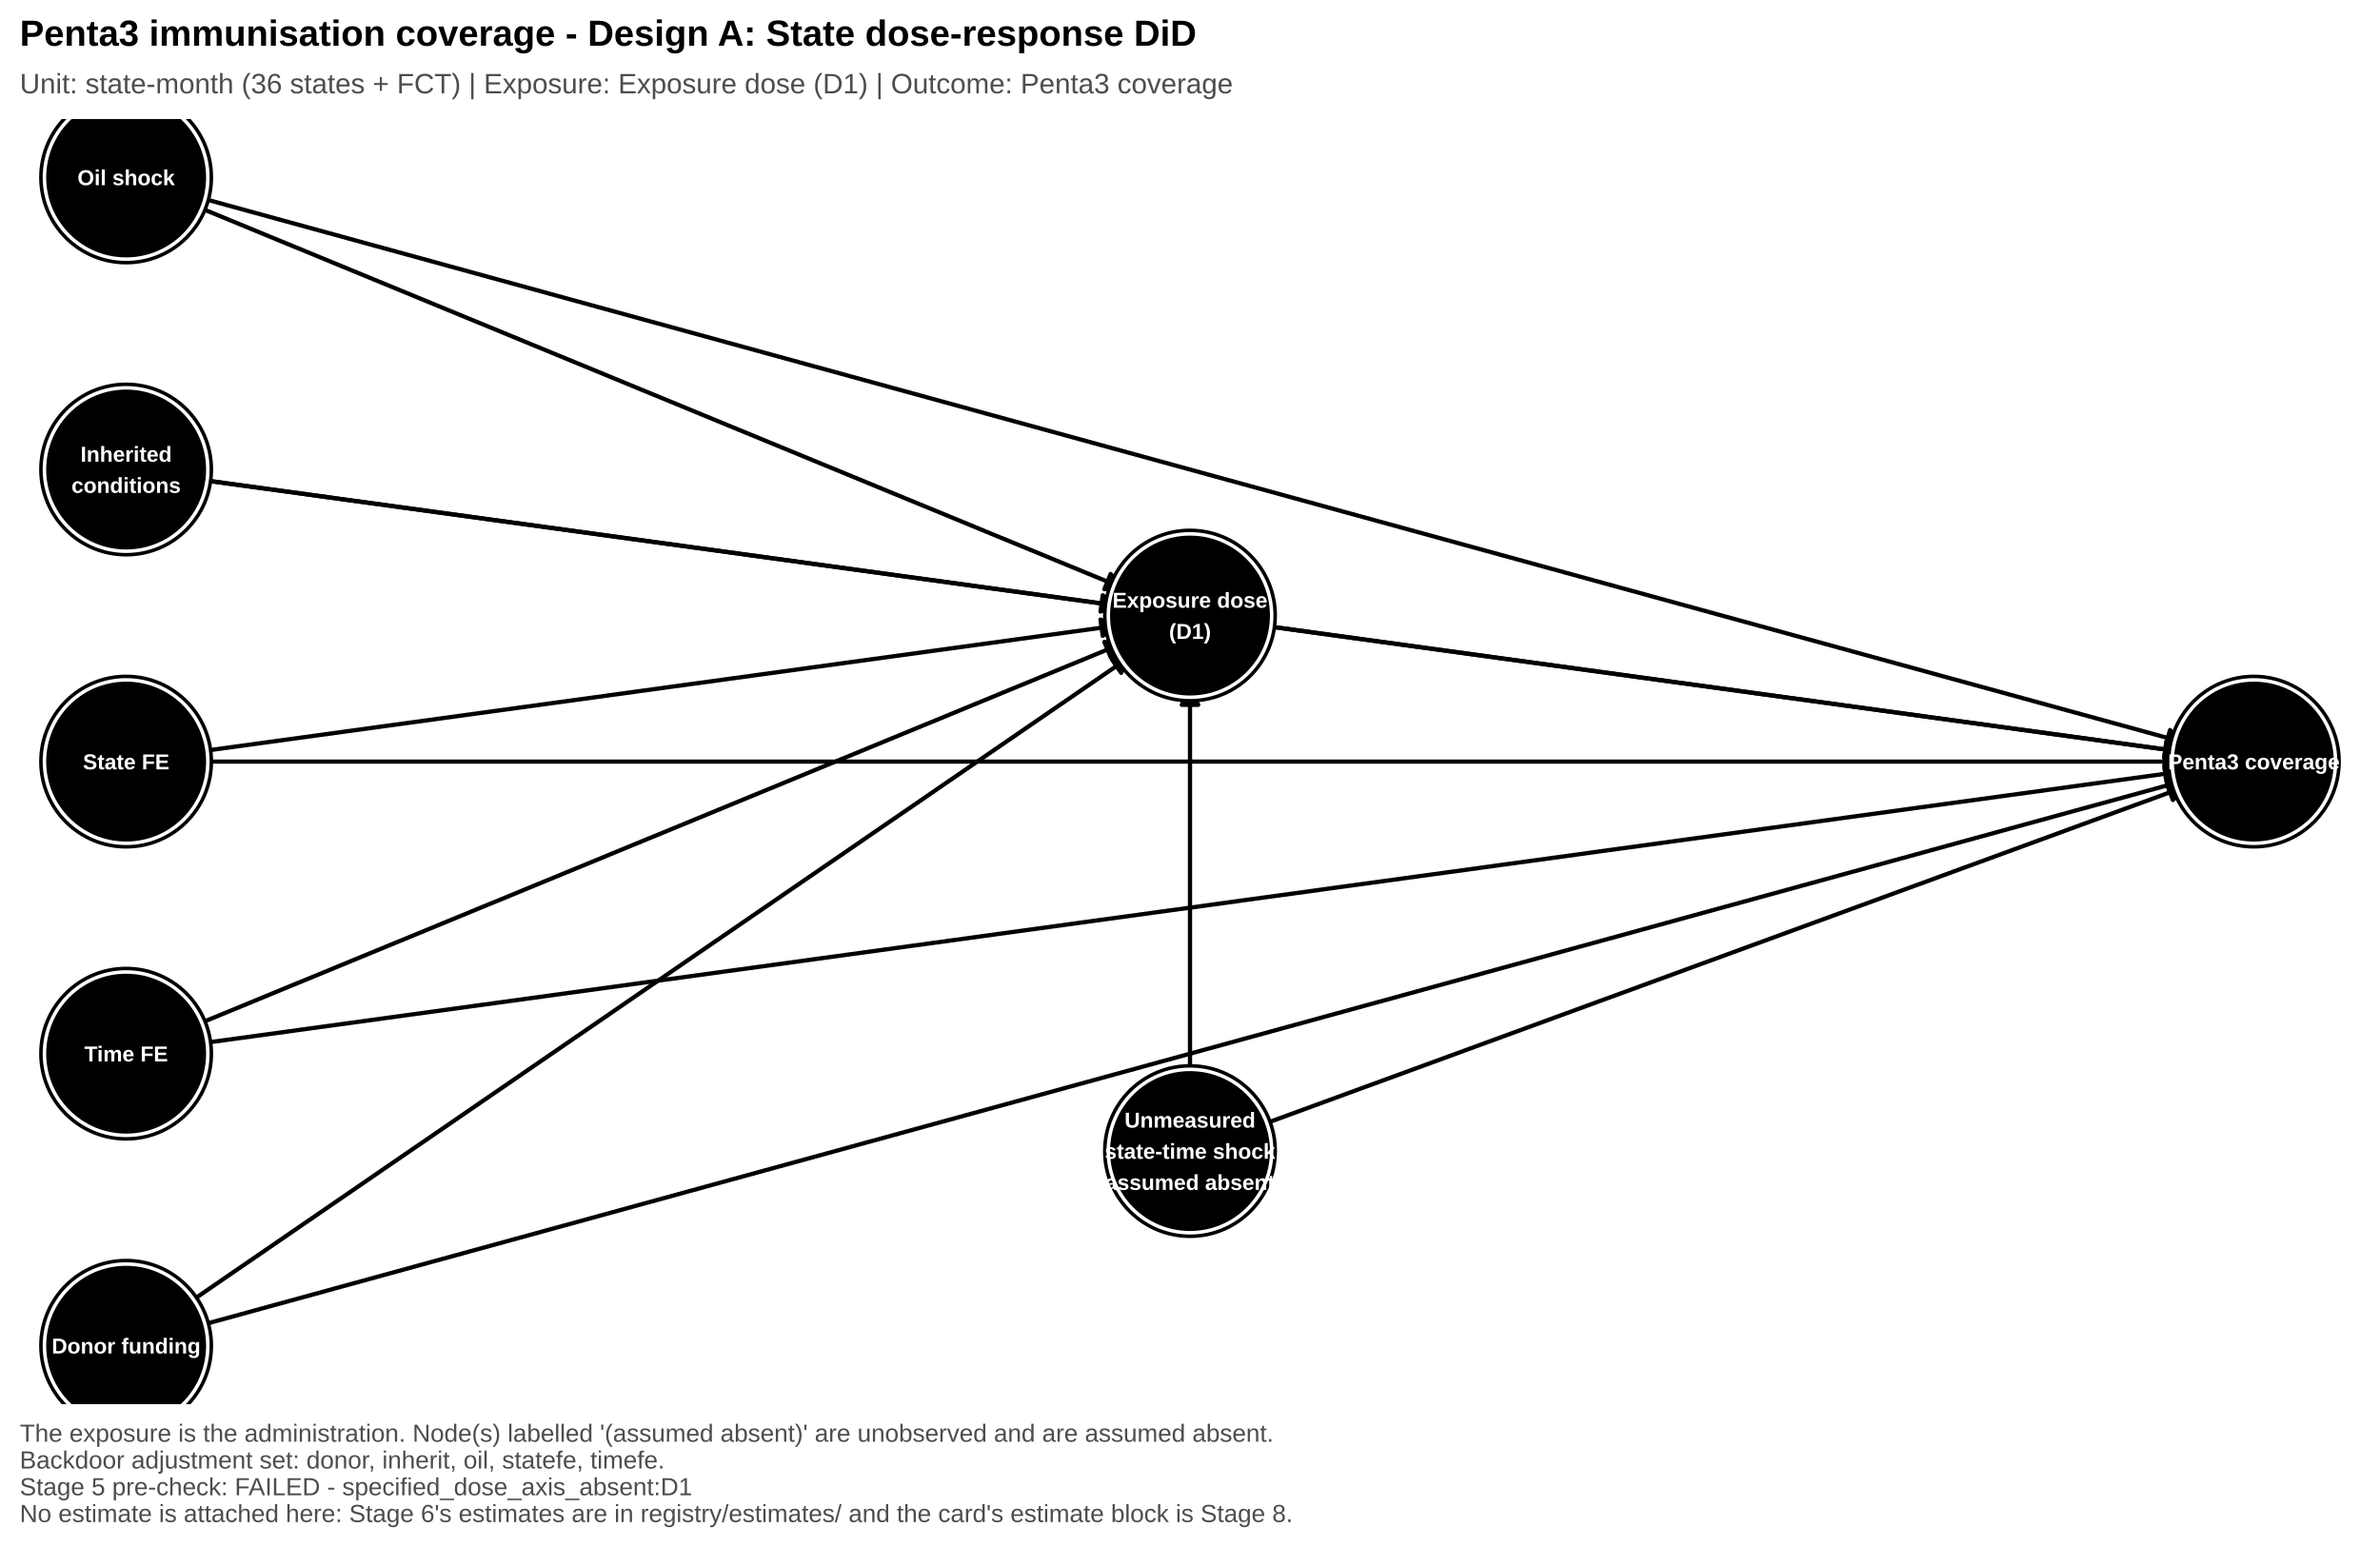
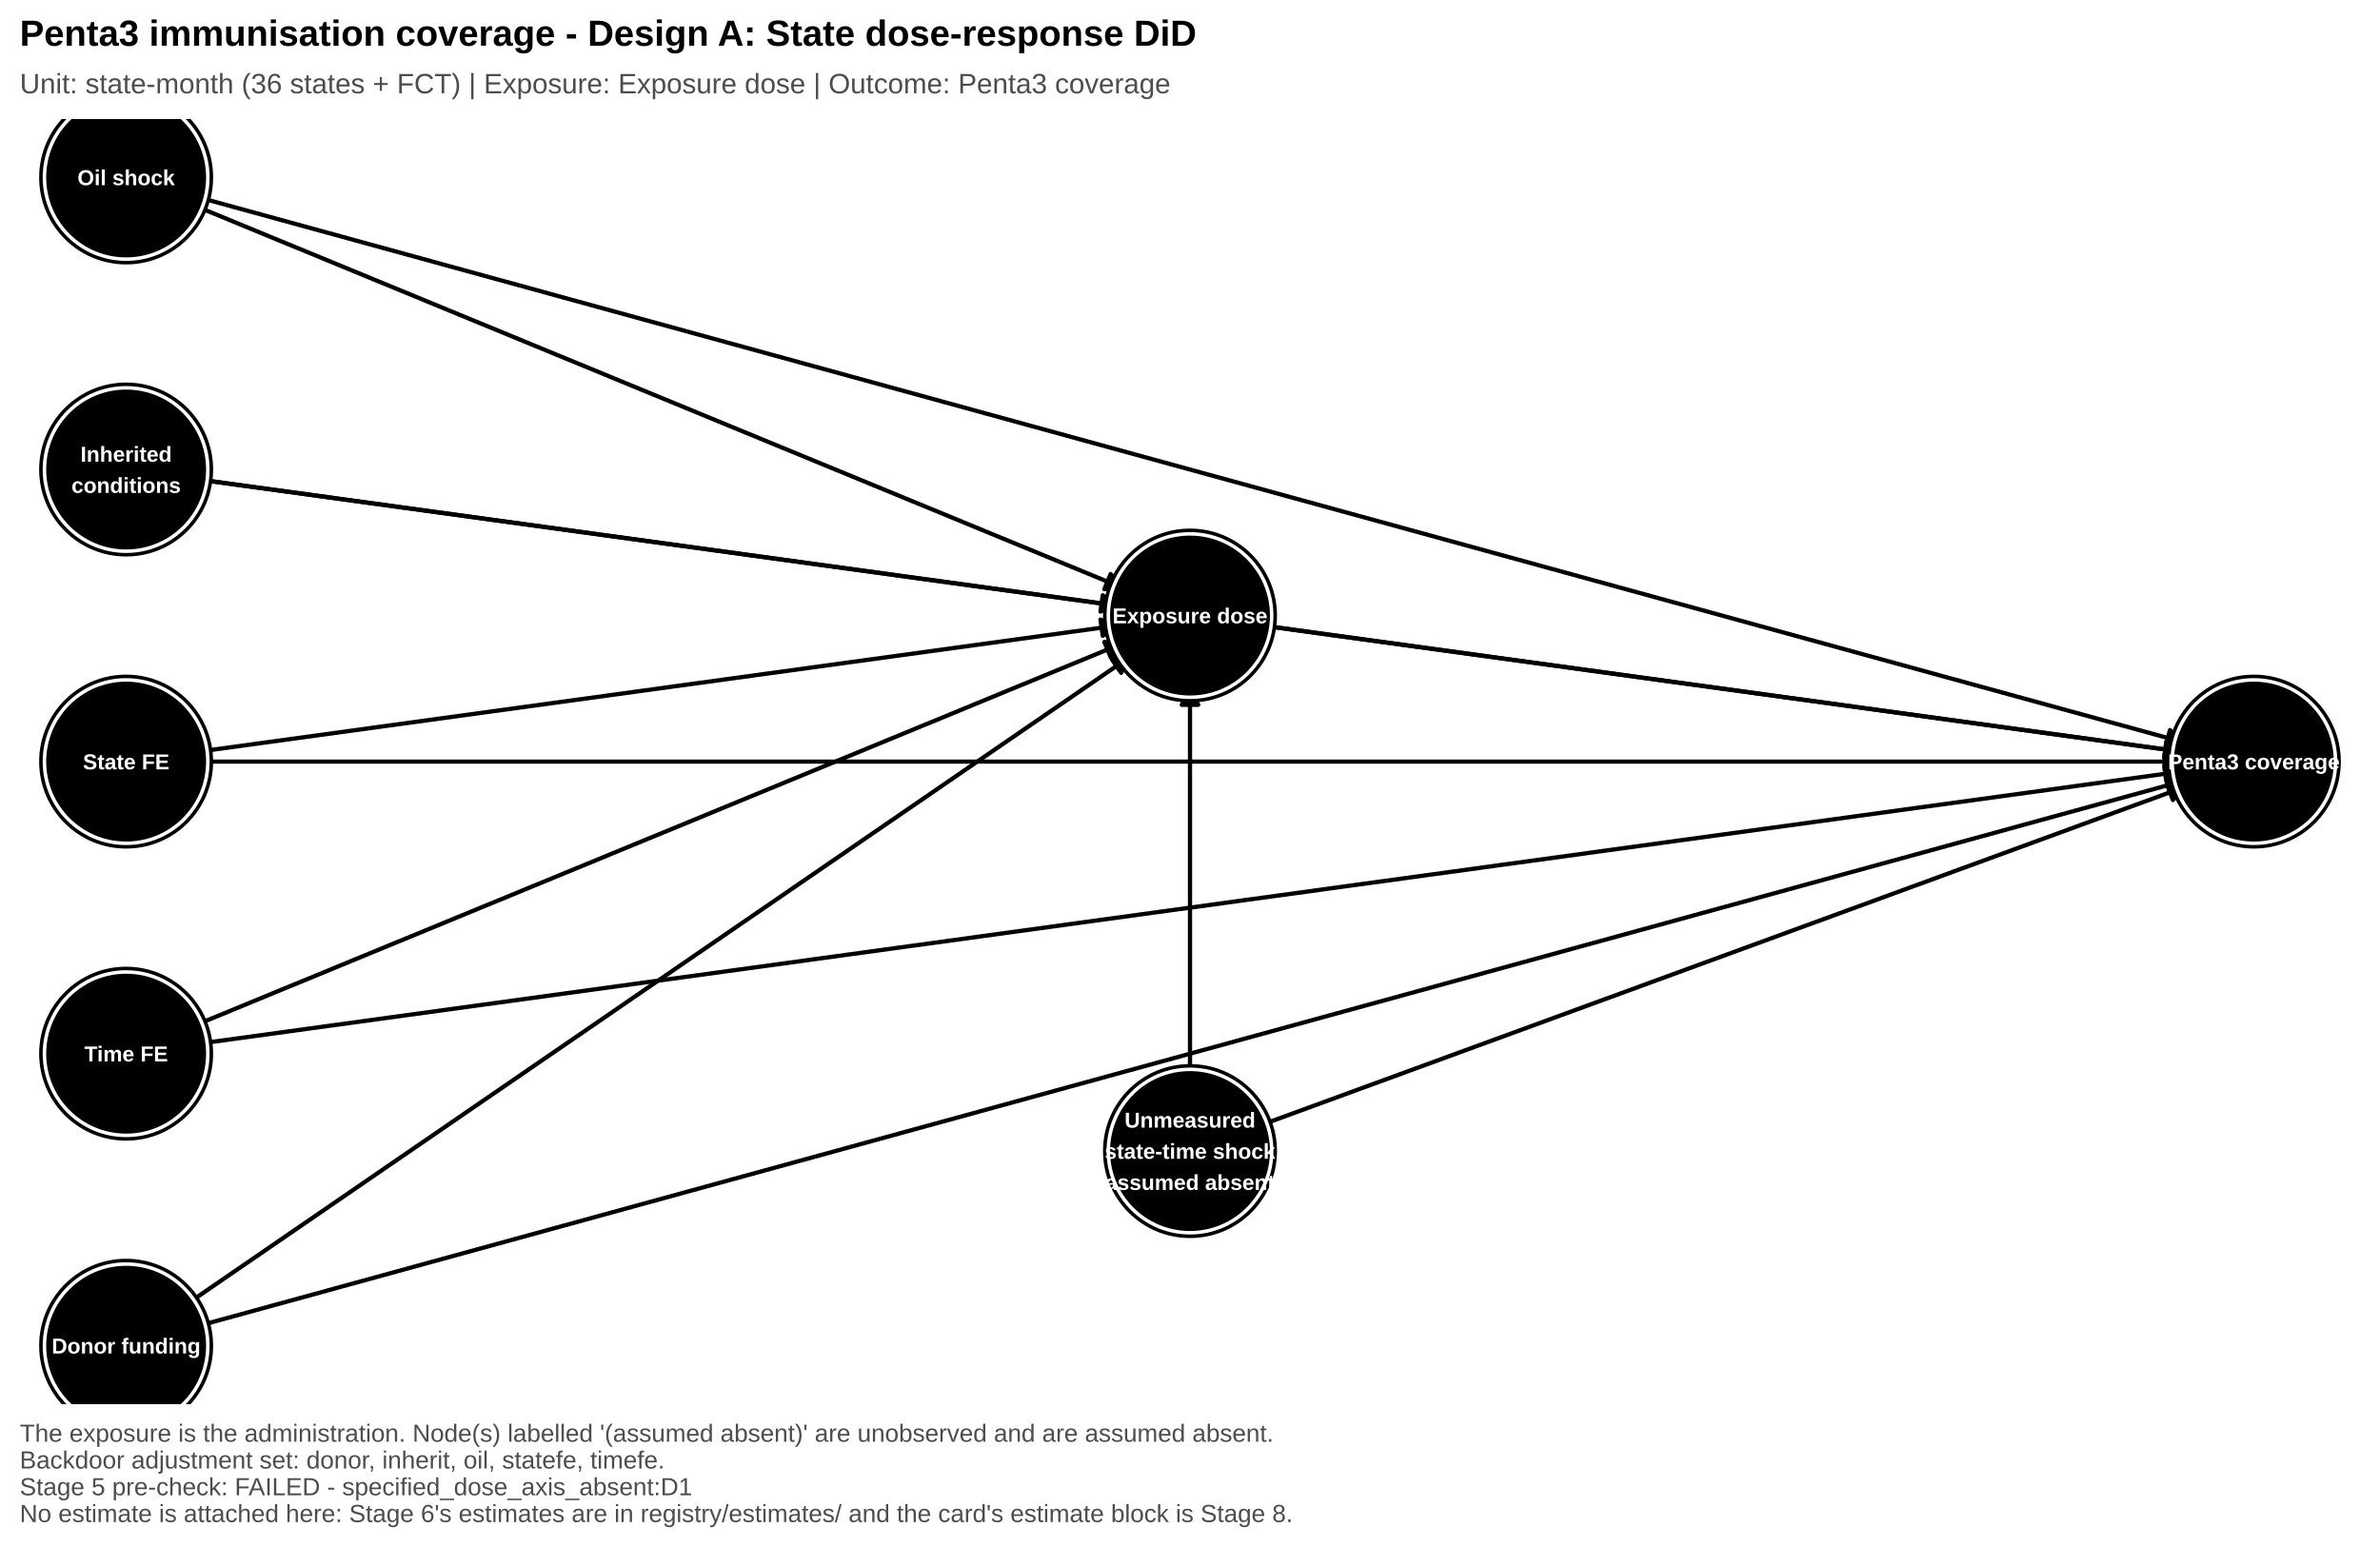
<svg xmlns="http://www.w3.org/2000/svg" width="720.00pt" height="468.00pt" viewBox="0 0 720.00 468.00">
  <g class="svglite">
    <defs>
      <style type="text/css">
    .svglite line, .svglite polyline, .svglite polygon, .svglite path, .svglite rect, .svglite circle {
      fill: none;
      stroke: #000000;
      stroke-linecap: round;
      stroke-linejoin: round;
      stroke-miterlimit: 10.00;
    }
    .svglite text {
      white-space: pre;
    }
    .svglite g.glyphgroup path {
      fill: inherit;
      stroke: none;
    }
  </style>
    </defs>
    <rect width="100%" height="100%" style="stroke: none; fill: #FFFFFF;" />
    <defs>
      <clipPath id="cpMC4wMHw3MjAuMDB8MC4wMHw0NjguMDA=">
        <rect x="0.00" y="0.00" width="720.00" height="468.00" />
      </clipPath>
    </defs>
    <g clip-path="url(#cpMC4wMHw3MjAuMDB8MC4wMHw0NjguMDA=)">
      <rect x="0.00" y="-0" width="720.00" height="468.00" style="stroke-width: 1.16; stroke: none; fill: #FFFFFF;" />
    </g>
    <defs>
      <clipPath id="cpNS45OHw3MTQuMDJ8MzYuMDF8NDI0Ljgw">
        <rect x="5.98" y="36.01" width="708.04" height="388.78" />
      </clipPath>
    </defs>
    <g clip-path="url(#cpNS45OHw3MTQuMDJ8MzYuMDF8NDI0Ljgw)">
      <polyline points="60.03,401.12 64.17,399.98 70.67,398.20 77.17,396.41 83.67,394.63 90.18,392.84 96.68,391.06 103.18,389.27 109.68,387.49 116.18,385.70 122.68,383.92 129.19,382.13 135.69,380.35 142.19,378.56 148.69,376.78 155.19,374.99 161.70,373.21 168.20,371.42 174.70,369.64 181.20,367.85 187.70,366.07 194.20,364.28 200.71,362.50 207.21,360.71 213.71,358.93 220.21,357.14 226.71,355.36 233.22,353.57 239.72,351.79 246.22,350.00 252.72,348.22 259.22,346.43 265.72,344.65 272.23,342.86 278.73,341.08 285.23,339.29 291.73,337.51 298.23,335.72 304.73,333.94 311.24,332.15 317.74,330.37 324.24,328.58 330.74,326.80 337.24,325.01 343.75,323.23 350.25,321.44 356.75,319.66 363.25,317.87 369.75,316.09 376.25,314.30 382.76,312.52 389.26,310.73 395.76,308.95 402.26,307.16 408.76,305.38 415.27,303.59 421.77,301.81 428.27,300.02 434.77,298.24 441.27,296.45 447.77,294.67 454.28,292.88 460.78,291.10 467.28,289.31 473.78,287.53 480.28,285.74 486.78,283.96 493.29,282.17 499.79,280.39 506.29,278.60 512.79,276.82 519.29,275.03 525.80,273.25 532.30,271.46 538.80,269.68 545.30,267.89 551.80,266.11 558.30,264.32 564.81,262.54 571.31,260.75 577.81,258.97 584.31,257.18 590.81,255.40 597.32,253.61 603.82,251.83 610.32,250.04 616.82,248.25 623.32,246.47 629.82,244.68 636.33,242.90 642.83,241.11 649.33,239.33 655.83,237.54 659.97,236.41 " style="stroke-width: 1.28; stroke-linecap: butt;" />
      <polygon points="656.47,239.95 659.97,236.41 655.15,235.15 " style="stroke-width: 1.28; stroke-linecap: butt; fill: #000000;" />
      <polyline points="56.86,394.29 57.67,393.74 60.92,391.51 64.17,389.27 67.42,387.04 70.67,384.81 73.92,382.58 77.17,380.35 80.42,378.12 83.67,375.89 86.92,373.66 90.18,371.42 93.43,369.19 96.68,366.96 99.93,364.73 103.18,362.50 106.43,360.27 109.68,358.04 112.93,355.80 116.18,353.57 119.43,351.34 122.68,349.11 125.94,346.88 129.19,344.65 132.44,342.42 135.69,340.19 138.94,337.95 142.19,335.72 145.44,333.49 148.69,331.26 151.94,329.03 155.19,326.80 158.44,324.57 161.70,322.33 164.95,320.10 168.20,317.87 171.45,315.64 174.70,313.41 177.95,311.18 181.20,308.95 184.45,306.72 187.70,304.48 190.95,302.25 194.20,300.02 197.46,297.79 200.71,295.56 203.96,293.33 207.21,291.10 210.46,288.86 213.71,286.63 216.96,284.40 220.21,282.17 223.46,279.94 226.71,277.71 229.96,275.48 233.22,273.25 236.47,271.01 239.72,268.78 242.97,266.55 246.22,264.32 249.47,262.09 252.72,259.86 255.97,257.63 259.22,255.40 262.47,253.16 265.72,250.93 268.97,248.70 272.23,246.47 275.48,244.24 278.73,242.01 281.98,239.78 285.23,237.54 288.48,235.31 291.73,233.08 294.98,230.85 298.23,228.62 301.48,226.39 304.73,224.16 307.99,221.93 311.24,219.69 314.49,217.46 317.74,215.23 320.99,213.00 324.24,210.77 327.49,208.54 330.74,206.31 333.99,204.07 337.24,201.84 340.49,199.61 341.30,199.06 " style="stroke-width: 1.28; stroke-linecap: butt;" />
      <polygon points="339.16,203.55 341.30,199.06 336.34,199.44 " style="stroke-width: 1.28; stroke-linecap: butt; fill: #000000;" />
      <polyline points="382.47,189.31 382.76,189.35 386.01,189.79 389.26,190.24 392.51,190.69 395.76,191.13 399.01,191.58 402.26,192.03 405.51,192.47 408.76,192.92 412.01,193.36 415.27,193.81 418.52,194.26 421.77,194.70 425.02,195.15 428.27,195.60 431.52,196.04 434.77,196.49 438.02,196.93 441.27,197.38 444.52,197.83 447.77,198.27 451.03,198.72 454.28,199.17 457.53,199.61 460.78,200.06 464.03,200.50 467.28,200.95 470.53,201.40 473.78,201.84 477.03,202.29 480.28,202.74 483.53,203.18 486.78,203.63 490.04,204.07 493.29,204.52 496.54,204.97 499.79,205.41 503.04,205.86 506.29,206.31 509.54,206.75 512.79,207.20 516.04,207.64 519.29,208.09 522.54,208.54 525.80,208.98 529.05,209.43 532.30,209.88 535.55,210.32 538.80,210.77 542.05,211.22 545.30,211.66 548.55,212.11 551.80,212.55 555.05,213.00 558.30,213.45 561.56,213.89 564.81,214.34 568.06,214.79 571.31,215.23 574.56,215.68 577.81,216.12 581.06,216.57 584.31,217.02 587.56,217.46 590.81,217.91 594.06,218.36 597.32,218.80 600.57,219.25 603.82,219.69 607.07,220.14 610.32,220.59 613.57,221.03 616.82,221.48 620.07,221.93 623.32,222.37 626.57,222.82 629.82,223.26 633.08,223.71 636.33,224.16 639.58,224.60 642.83,225.05 646.08,225.50 649.33,225.94 652.58,226.39 655.83,226.83 659.08,227.28 659.37,227.32 " style="stroke-width: 1.28; stroke-linecap: butt;" />
      <polygon points="654.76,229.20 659.37,227.32 655.44,224.27 " style="stroke-width: 1.28; stroke-linecap: butt; fill: #000000;" />
      <polyline points="60.63,145.13 64.17,145.61 70.67,146.51 77.17,147.40 83.67,148.29 90.18,149.18 96.68,150.08 103.18,150.97 109.68,151.86 116.18,152.75 122.68,153.65 129.19,154.54 135.69,155.43 142.19,156.32 148.69,157.22 155.19,158.11 161.70,159.00 168.20,159.89 174.70,160.79 181.20,161.68 187.70,162.57 194.20,163.46 200.71,164.36 207.21,165.25 213.71,166.14 220.21,167.03 226.71,167.93 233.22,168.82 239.72,169.71 246.22,170.61 252.72,171.50 259.22,172.39 265.72,173.28 272.23,174.18 278.73,175.07 285.23,175.96 291.73,176.85 298.23,177.75 304.73,178.64 311.24,179.53 317.74,180.42 324.24,181.32 330.74,182.21 337.24,183.10 343.75,183.99 350.25,184.89 356.75,185.78 363.25,186.67 369.75,187.56 376.25,188.46 382.76,189.35 389.26,190.24 395.76,191.13 402.26,192.03 408.76,192.92 415.27,193.81 421.77,194.70 428.27,195.60 434.77,196.49 441.27,197.38 447.77,198.27 454.28,199.17 460.78,200.06 467.28,200.95 473.78,201.84 480.28,202.74 486.78,203.63 493.29,204.52 499.79,205.41 506.29,206.31 512.79,207.20 519.29,208.09 525.80,208.98 532.30,209.88 538.80,210.77 545.30,211.66 551.80,212.55 558.30,213.45 564.81,214.34 571.31,215.23 577.81,216.12 584.31,217.02 590.81,217.91 597.32,218.80 603.82,219.69 610.32,220.59 616.82,221.48 623.32,222.37 629.82,223.26 636.33,224.16 642.83,225.05 649.33,225.94 655.83,226.83 659.37,227.32 " style="stroke-width: 1.28; stroke-linecap: butt;" />
      <polygon points="654.76,229.20 659.37,227.32 655.44,224.27 " style="stroke-width: 1.28; stroke-linecap: butt; fill: #000000;" />
      <polyline points="60.63,145.13 60.92,145.17 64.17,145.61 67.42,146.06 70.67,146.51 73.92,146.95 77.17,147.40 80.42,147.85 83.67,148.29 86.92,148.74 90.18,149.18 93.43,149.63 96.68,150.08 99.93,150.52 103.18,150.97 106.43,151.42 109.68,151.86 112.93,152.31 116.18,152.75 119.43,153.20 122.68,153.65 125.94,154.09 129.19,154.54 132.44,154.99 135.69,155.43 138.94,155.88 142.19,156.32 145.44,156.77 148.69,157.22 151.94,157.66 155.19,158.11 158.44,158.56 161.70,159.00 164.95,159.45 168.20,159.89 171.45,160.34 174.70,160.79 177.95,161.23 181.20,161.68 184.45,162.13 187.70,162.57 190.95,163.02 194.20,163.46 197.46,163.91 200.71,164.36 203.96,164.80 207.21,165.25 210.46,165.70 213.71,166.14 216.96,166.59 220.21,167.03 223.46,167.48 226.71,167.93 229.96,168.37 233.22,168.82 236.47,169.27 239.72,169.71 242.97,170.16 246.22,170.61 249.47,171.05 252.72,171.50 255.97,171.94 259.22,172.39 262.47,172.84 265.72,173.28 268.97,173.73 272.23,174.18 275.48,174.62 278.73,175.07 281.98,175.51 285.23,175.96 288.48,176.41 291.73,176.85 294.98,177.30 298.23,177.75 301.48,178.19 304.73,178.64 307.99,179.08 311.24,179.53 314.49,179.98 317.74,180.42 320.99,180.87 324.24,181.32 327.49,181.76 330.74,182.21 333.99,182.65 337.24,183.10 337.53,183.14 " style="stroke-width: 1.28; stroke-linecap: butt;" />
      <polygon points="332.92,185.02 337.53,183.14 333.60,180.09 " style="stroke-width: 1.28; stroke-linecap: butt; fill: #000000;" />
      <polyline points="60.03,59.69 64.17,60.82 70.67,62.61 77.17,64.39 83.67,66.18 90.18,67.96 96.68,69.75 103.18,71.53 109.68,73.32 116.18,75.10 122.68,76.89 129.19,78.67 135.69,80.46 142.19,82.24 148.69,84.03 155.19,85.81 161.70,87.60 168.20,89.39 174.70,91.17 181.20,92.96 187.70,94.74 194.20,96.53 200.71,98.31 207.21,100.10 213.71,101.88 220.21,103.67 226.71,105.45 233.22,107.24 239.72,109.02 246.22,110.81 252.72,112.59 259.22,114.38 265.72,116.16 272.23,117.95 278.73,119.73 285.23,121.52 291.73,123.30 298.23,125.09 304.73,126.87 311.24,128.66 317.74,130.44 324.24,132.23 330.74,134.01 337.24,135.80 343.75,137.58 350.25,139.37 356.75,141.15 363.25,142.94 369.75,144.72 376.25,146.51 382.76,148.29 389.26,150.08 395.76,151.86 402.26,153.65 408.76,155.43 415.27,157.22 421.77,159.00 428.27,160.79 434.77,162.57 441.27,164.36 447.77,166.14 454.28,167.93 460.78,169.71 467.28,171.50 473.78,173.28 480.28,175.07 486.78,176.85 493.29,178.64 499.79,180.42 506.29,182.21 512.79,183.99 519.29,185.78 525.80,187.56 532.30,189.35 538.80,191.13 545.30,192.92 551.80,194.70 558.30,196.49 564.81,198.27 571.31,200.06 577.81,201.84 584.31,203.63 590.81,205.41 597.32,207.20 603.82,208.98 610.32,210.77 616.82,212.55 623.32,214.34 629.82,216.12 636.33,217.91 642.83,219.69 649.33,221.48 655.83,223.26 659.97,224.40 " style="stroke-width: 1.28; stroke-linecap: butt;" />
      <polygon points="655.15,225.66 659.97,224.40 656.47,220.86 " style="stroke-width: 1.28; stroke-linecap: butt; fill: #000000;" />
      <polyline points="59.13,62.32 60.92,63.06 64.17,64.39 67.42,65.73 70.67,67.07 73.92,68.41 77.17,69.75 80.42,71.09 83.67,72.43 86.92,73.77 90.18,75.10 93.43,76.44 96.68,77.78 99.93,79.12 103.18,80.46 106.43,81.80 109.68,83.14 112.93,84.48 116.18,85.81 119.43,87.15 122.68,88.49 125.94,89.83 129.19,91.17 132.44,92.51 135.69,93.85 138.94,95.19 142.19,96.53 145.44,97.86 148.69,99.20 151.94,100.54 155.19,101.88 158.44,103.22 161.70,104.56 164.95,105.90 168.20,107.24 171.45,108.57 174.70,109.91 177.95,111.25 181.20,112.59 184.45,113.93 187.70,115.27 190.95,116.61 194.20,117.95 197.46,119.28 200.71,120.62 203.96,121.96 207.21,123.30 210.46,124.64 213.71,125.98 216.96,127.32 220.21,128.66 223.46,130.00 226.71,131.33 229.96,132.67 233.22,134.01 236.47,135.35 239.72,136.69 242.97,138.03 246.22,139.37 249.47,140.71 252.72,142.04 255.97,143.38 259.22,144.72 262.47,146.06 265.72,147.40 268.97,148.74 272.23,150.08 275.48,151.42 278.73,152.75 281.98,154.09 285.23,155.43 288.48,156.77 291.73,158.11 294.98,159.45 298.23,160.79 301.48,162.13 304.73,163.46 307.99,164.80 311.24,166.14 314.49,167.48 317.74,168.82 320.99,170.16 324.24,171.50 327.49,172.84 330.74,174.18 333.99,175.51 337.24,176.85 339.03,177.59 " style="stroke-width: 1.28; stroke-linecap: butt;" />
      <polygon points="334.09,178.25 339.03,177.59 335.99,173.64 " style="stroke-width: 1.28; stroke-linecap: butt; fill: #000000;" />
      <polyline points="60.84,230.40 64.17,230.40 70.67,230.40 77.17,230.40 83.67,230.40 90.18,230.40 96.68,230.40 103.18,230.40 109.68,230.40 116.18,230.40 122.68,230.40 129.19,230.40 135.69,230.40 142.19,230.40 148.69,230.40 155.19,230.40 161.70,230.40 168.20,230.40 174.70,230.40 181.20,230.40 187.70,230.40 194.20,230.40 200.71,230.40 207.21,230.40 213.71,230.40 220.21,230.40 226.71,230.40 233.22,230.40 239.72,230.40 246.22,230.40 252.72,230.40 259.22,230.40 265.72,230.40 272.23,230.40 278.73,230.40 285.23,230.40 291.73,230.40 298.23,230.40 304.73,230.40 311.24,230.40 317.74,230.40 324.24,230.40 330.74,230.40 337.24,230.40 343.75,230.40 350.25,230.40 356.75,230.40 363.25,230.40 369.75,230.40 376.25,230.40 382.76,230.40 389.26,230.40 395.76,230.40 402.26,230.40 408.76,230.40 415.27,230.40 421.77,230.40 428.27,230.40 434.77,230.40 441.27,230.40 447.77,230.40 454.28,230.40 460.78,230.40 467.28,230.40 473.78,230.40 480.28,230.40 486.78,230.40 493.29,230.40 499.79,230.40 506.29,230.40 512.79,230.40 519.29,230.40 525.80,230.40 532.30,230.40 538.80,230.40 545.30,230.40 551.80,230.40 558.30,230.40 564.81,230.40 571.31,230.40 577.81,230.40 584.31,230.40 590.81,230.40 597.32,230.40 603.82,230.40 610.32,230.40 616.82,230.40 623.32,230.40 629.82,230.40 636.33,230.40 642.83,230.40 649.33,230.40 655.83,230.40 659.16,230.40 " style="stroke-width: 1.28; stroke-linecap: butt;" />
      <polygon points="654.85,232.90 659.16,230.40 654.85,227.91 " style="stroke-width: 1.28; stroke-linecap: butt; fill: #000000;" />
      <polyline points="60.63,227.32 60.92,227.28 64.17,226.83 67.42,226.39 70.67,225.94 73.92,225.50 77.17,225.05 80.42,224.60 83.67,224.16 86.92,223.71 90.18,223.26 93.43,222.82 96.68,222.37 99.93,221.93 103.18,221.48 106.43,221.03 109.68,220.59 112.93,220.14 116.18,219.69 119.43,219.25 122.68,218.80 125.94,218.36 129.19,217.91 132.44,217.46 135.69,217.02 138.94,216.57 142.19,216.12 145.44,215.68 148.69,215.23 151.94,214.79 155.19,214.34 158.44,213.89 161.70,213.45 164.95,213.00 168.20,212.55 171.45,212.11 174.70,211.66 177.95,211.22 181.20,210.77 184.45,210.32 187.70,209.88 190.95,209.43 194.20,208.98 197.46,208.54 200.71,208.09 203.96,207.64 207.21,207.20 210.46,206.75 213.71,206.31 216.96,205.86 220.21,205.41 223.46,204.97 226.71,204.52 229.96,204.07 233.22,203.63 236.47,203.18 239.72,202.74 242.97,202.29 246.22,201.84 249.47,201.40 252.72,200.95 255.97,200.50 259.22,200.06 262.47,199.61 265.72,199.17 268.97,198.72 272.23,198.27 275.48,197.83 278.73,197.38 281.98,196.93 285.23,196.49 288.48,196.04 291.73,195.60 294.98,195.15 298.23,194.70 301.48,194.26 304.73,193.81 307.99,193.36 311.24,192.92 314.49,192.47 317.74,192.03 320.99,191.58 324.24,191.13 327.49,190.69 330.74,190.24 333.99,189.79 337.24,189.35 337.53,189.31 " style="stroke-width: 1.28; stroke-linecap: butt;" />
      <polygon points="333.60,192.36 337.53,189.31 332.92,187.43 " style="stroke-width: 1.28; stroke-linecap: butt; fill: #000000;" />
      <polyline points="60.63,315.68 64.17,315.19 70.67,314.30 77.17,313.41 83.67,312.52 90.18,311.62 96.68,310.73 103.18,309.84 109.68,308.95 116.18,308.05 122.68,307.16 129.19,306.27 135.69,305.38 142.19,304.48 148.69,303.59 155.19,302.70 161.70,301.81 168.20,300.91 174.70,300.02 181.20,299.13 187.70,298.24 194.20,297.34 200.71,296.45 207.21,295.56 213.71,294.67 220.21,293.77 226.71,292.88 233.22,291.99 239.72,291.10 246.22,290.20 252.72,289.31 259.22,288.42 265.72,287.53 272.23,286.63 278.73,285.74 285.23,284.85 291.73,283.96 298.23,283.06 304.73,282.17 311.24,281.28 317.74,280.39 324.24,279.49 330.74,278.60 337.24,277.71 343.75,276.82 350.25,275.92 356.75,275.03 363.25,274.14 369.75,273.25 376.25,272.35 382.76,271.46 389.26,270.57 395.76,269.68 402.26,268.78 408.76,267.89 415.27,267.00 421.77,266.11 428.27,265.21 434.77,264.32 441.27,263.43 447.77,262.54 454.28,261.64 460.78,260.75 467.28,259.86 473.78,258.97 480.28,258.07 486.78,257.18 493.29,256.29 499.79,255.40 506.29,254.50 512.79,253.61 519.29,252.72 525.80,251.83 532.30,250.93 538.80,250.04 545.30,249.15 551.80,248.25 558.30,247.36 564.81,246.47 571.31,245.58 577.81,244.68 584.31,243.79 590.81,242.90 597.32,242.01 603.82,241.11 610.32,240.22 616.82,239.33 623.32,238.44 629.82,237.54 636.33,236.65 642.83,235.76 649.33,234.87 655.83,233.97 659.37,233.49 " style="stroke-width: 1.28; stroke-linecap: butt;" />
      <polygon points="655.44,236.54 659.37,233.49 654.76,231.61 " style="stroke-width: 1.28; stroke-linecap: butt; fill: #000000;" />
      <polyline points="59.13,310.13 60.92,309.39 64.17,308.05 67.42,306.72 70.67,305.38 73.92,304.04 77.17,302.70 80.42,301.36 83.67,300.02 86.92,298.68 90.18,297.34 93.43,296.01 96.68,294.67 99.93,293.33 103.18,291.99 106.43,290.65 109.68,289.31 112.93,287.97 116.18,286.63 119.43,285.29 122.68,283.96 125.94,282.62 129.19,281.28 132.44,279.94 135.69,278.60 138.94,277.26 142.19,275.92 145.44,274.58 148.69,273.25 151.94,271.91 155.19,270.57 158.44,269.23 161.70,267.89 164.95,266.55 168.20,265.21 171.45,263.87 174.70,262.54 177.95,261.20 181.20,259.86 184.45,258.52 187.70,257.18 190.95,255.84 194.20,254.50 197.46,253.16 200.71,251.83 203.96,250.49 207.21,249.15 210.46,247.81 213.71,246.47 216.96,245.13 220.21,243.79 223.46,242.45 226.71,241.11 229.96,239.78 233.22,238.44 236.47,237.10 239.72,235.76 242.97,234.42 246.22,233.08 249.47,231.74 252.72,230.40 255.97,229.07 259.22,227.73 262.47,226.39 265.72,225.05 268.97,223.71 272.23,222.37 275.48,221.03 278.73,219.69 281.98,218.36 285.23,217.02 288.48,215.68 291.73,214.34 294.98,213.00 298.23,211.66 301.48,210.32 304.73,208.98 307.99,207.64 311.24,206.31 314.49,204.97 317.74,203.63 320.99,202.29 324.24,200.95 327.49,199.61 330.74,198.27 333.99,196.93 337.24,195.60 339.03,194.86 " style="stroke-width: 1.28; stroke-linecap: butt;" />
      <polygon points="335.99,198.81 339.03,194.86 334.09,194.20 " style="stroke-width: 1.28; stroke-linecap: butt; fill: #000000;" />
      <polyline points="381.30,340.42 382.76,339.89 386.01,338.70 389.26,337.51 392.51,336.32 395.76,335.13 399.01,333.94 402.26,332.75 405.51,331.56 408.76,330.37 412.01,329.18 415.27,327.99 418.52,326.80 421.77,325.61 425.02,324.42 428.27,323.23 431.52,322.04 434.77,320.85 438.02,319.66 441.27,318.47 444.52,317.28 447.77,316.09 451.03,314.90 454.28,313.71 457.53,312.52 460.78,311.33 464.03,310.14 467.28,308.95 470.53,307.76 473.78,306.57 477.03,305.38 480.28,304.19 483.53,303.00 486.78,301.81 490.04,300.62 493.29,299.43 496.54,298.24 499.79,297.05 503.04,295.86 506.29,294.67 509.54,293.48 512.79,292.29 516.04,291.10 519.29,289.91 522.54,288.72 525.80,287.53 529.05,286.34 532.30,285.15 535.55,283.96 538.80,282.77 542.05,281.58 545.30,280.39 548.55,279.20 551.80,278.01 555.05,276.82 558.30,275.63 561.56,274.44 564.81,273.25 568.06,272.06 571.31,270.87 574.56,269.68 577.81,268.49 581.06,267.30 584.31,266.11 587.56,264.92 590.81,263.73 594.06,262.54 597.32,261.35 600.57,260.16 603.82,258.97 607.07,257.78 610.32,256.59 613.57,255.40 616.82,254.21 620.07,253.02 623.32,251.83 626.57,250.64 629.82,249.44 633.08,248.25 636.33,247.06 639.58,245.87 642.83,244.68 646.08,243.49 649.33,242.30 652.58,241.11 655.83,239.92 659.08,238.73 660.54,238.20 " style="stroke-width: 1.28; stroke-linecap: butt;" />
      <polygon points="657.35,242.02 660.54,238.20 655.64,237.34 " style="stroke-width: 1.28; stroke-linecap: butt; fill: #000000;" />
      <polyline points="360.00,325.54 360.00,325.31 360.00,323.67 360.00,322.04 360.00,320.40 360.00,318.76 360.00,317.13 360.00,315.49 360.00,313.86 360.00,312.22 360.00,310.58 360.00,308.95 360.00,307.31 360.00,305.67 360.00,304.04 360.00,302.40 360.00,300.77 360.00,299.13 360.00,297.49 360.00,295.86 360.00,294.22 360.00,292.58 360.00,290.95 360.00,289.31 360.00,287.67 360.00,286.04 360.00,284.40 360.00,282.77 360.00,281.13 360.00,279.49 360.00,277.86 360.00,276.22 360.00,274.58 360.00,272.95 360.00,271.31 360.00,269.68 360.00,268.04 360.00,266.40 360.00,264.77 360.00,263.13 360.00,261.49 360.00,259.86 360.00,258.22 360.00,256.59 360.00,254.95 360.00,253.31 360.00,251.68 360.00,250.04 360.00,248.40 360.00,246.77 360.00,245.13 360.00,243.49 360.00,241.86 360.00,240.22 360.00,238.59 360.00,236.95 360.00,235.31 360.00,233.68 360.00,232.04 360.00,230.40 360.00,228.77 360.00,227.13 360.00,225.50 360.00,223.86 360.00,222.22 360.00,220.59 360.00,218.95 360.00,217.31 360.00,215.68 360.00,214.04 360.00,212.41 360.00,210.77 360.00,209.13 360.00,208.90 " style="stroke-width: 1.28; stroke-linecap: butt;" />
      <polygon points="362.49,213.22 360.00,208.90 357.51,213.22 " style="stroke-width: 1.28; stroke-linecap: butt; fill: #000000;" />
      <circle cx="681.84" cy="230.40" r="25.96" style="stroke-width: 0.71; fill: #000000;" />
      <circle cx="38.16" cy="407.12" r="25.96" style="stroke-width: 0.71; fill: #000000;" />
      <circle cx="360.00" cy="186.22" r="25.96" style="stroke-width: 0.71; fill: #000000;" />
      <circle cx="38.16" cy="142.04" r="25.96" style="stroke-width: 0.71; fill: #000000;" />
      <circle cx="38.16" cy="53.68" r="25.96" style="stroke-width: 0.71; fill: #000000;" />
      <circle cx="38.16" cy="230.40" r="25.96" style="stroke-width: 0.71; fill: #000000;" />
      <circle cx="38.16" cy="318.76" r="25.96" style="stroke-width: 0.71; fill: #000000;" />
      <circle cx="360.00" cy="348.22" r="25.96" style="stroke-width: 0.71; fill: #000000;" />
      <circle cx="681.84" cy="230.40" r="24.89" style="stroke-width: 0.71; stroke: #FFFFFF; fill: #FFFFFF;" />
      <circle cx="38.16" cy="407.12" r="24.89" style="stroke-width: 0.71; stroke: #FFFFFF; fill: #FFFFFF;" />
      <circle cx="360.00" cy="186.22" r="24.89" style="stroke-width: 0.71; stroke: #FFFFFF; fill: #FFFFFF;" />
      <circle cx="38.16" cy="142.04" r="24.89" style="stroke-width: 0.71; stroke: #FFFFFF; fill: #FFFFFF;" />
      <circle cx="38.16" cy="53.68" r="24.89" style="stroke-width: 0.71; stroke: #FFFFFF; fill: #FFFFFF;" />
      <circle cx="38.16" cy="230.40" r="24.89" style="stroke-width: 0.71; stroke: #FFFFFF; fill: #FFFFFF;" />
      <circle cx="38.16" cy="318.76" r="24.89" style="stroke-width: 0.71; stroke: #FFFFFF; fill: #FFFFFF;" />
      <circle cx="360.00" cy="348.22" r="24.89" style="stroke-width: 0.71; stroke: #FFFFFF; fill: #FFFFFF;" />
      <circle cx="681.84" cy="230.40" r="23.83" style="stroke-width: 0.71; fill: #000000;" />
      <circle cx="38.16" cy="407.12" r="23.83" style="stroke-width: 0.71; fill: #000000;" />
      <circle cx="360.00" cy="186.22" r="23.83" style="stroke-width: 0.71; fill: #000000;" />
      <circle cx="38.16" cy="142.04" r="23.83" style="stroke-width: 0.71; fill: #000000;" />
      <circle cx="38.16" cy="53.68" r="23.83" style="stroke-width: 0.71; fill: #000000;" />
      <circle cx="38.16" cy="230.40" r="23.83" style="stroke-width: 0.71; fill: #000000;" />
      <circle cx="38.16" cy="318.76" r="23.83" style="stroke-width: 0.71; fill: #000000;" />
      <circle cx="360.00" cy="348.22" r="23.83" style="stroke-width: 0.71; fill: #000000;" />
      <text x="681.84" y="232.74" text-anchor="middle" style="font-size: 6.54px; font-weight: bold;fill: #FFFFFF; font-family: &quot;Arial&quot;;" textLength="51.84px" lengthAdjust="spacingAndGlyphs">Penta3 coverage</text>
      <text x="38.16" y="409.46" text-anchor="middle" style="font-size: 6.54px; font-weight: bold;fill: #FFFFFF; font-family: &quot;Arial&quot;;" textLength="44.94px" lengthAdjust="spacingAndGlyphs">Donor funding</text>
-       <text x="360.00" y="183.85" text-anchor="middle" style="font-size: 6.54px; font-weight: bold;fill: #FFFFFF; font-family: &quot;Arial&quot;;" textLength="46.77px" lengthAdjust="spacingAndGlyphs">Exposure dose</text>
-       <text x="360.00" y="193.28" text-anchor="middle" style="font-size: 6.54px; font-weight: bold;fill: #FFFFFF; font-family: &quot;Arial&quot;;" textLength="12.69px" lengthAdjust="spacingAndGlyphs">(D1)</text>
+       <text x="360.00" y="188.56" text-anchor="middle" style="font-size: 6.54px; font-weight: bold;fill: #FFFFFF; font-family: &quot;Arial&quot;;" textLength="46.77px" lengthAdjust="spacingAndGlyphs">Exposure dose</text>
      <text x="38.16" y="139.67" text-anchor="middle" style="font-size: 6.54px; font-weight: bold;fill: #FFFFFF; font-family: &quot;Arial&quot;;" textLength="27.55px" lengthAdjust="spacingAndGlyphs">Inherited</text>
      <text x="38.16" y="149.10" text-anchor="middle" style="font-size: 6.54px; font-weight: bold;fill: #FFFFFF; font-family: &quot;Arial&quot;;" textLength="32.97px" lengthAdjust="spacingAndGlyphs">conditions</text>
      <text x="38.16" y="56.02" text-anchor="middle" style="font-size: 6.54px; font-weight: bold;fill: #FFFFFF; font-family: &quot;Arial&quot;;" textLength="29.36px" lengthAdjust="spacingAndGlyphs">Oil shock</text>
      <text x="38.16" y="232.74" text-anchor="middle" style="font-size: 6.54px; font-weight: bold;fill: #FFFFFF; font-family: &quot;Arial&quot;;" textLength="26.11px" lengthAdjust="spacingAndGlyphs">State FE</text>
      <text x="38.16" y="321.10" text-anchor="middle" style="font-size: 6.54px; font-weight: bold;fill: #FFFFFF; font-family: &quot;Arial&quot;;" textLength="25.27px" lengthAdjust="spacingAndGlyphs">Time FE</text>
      <text x="360.00" y="341.13" text-anchor="middle" style="font-size: 6.54px; font-weight: bold;fill: #FFFFFF; font-family: &quot;Arial&quot;;" textLength="39.53px" lengthAdjust="spacingAndGlyphs">Unmeasured</text>
      <text x="360.00" y="350.56" text-anchor="middle" style="font-size: 6.54px; font-weight: bold;fill: #FFFFFF; font-family: &quot;Arial&quot;;" textLength="51.47px" lengthAdjust="spacingAndGlyphs">state-time shock</text>
      <text x="360.00" y="359.98" text-anchor="middle" style="font-size: 6.54px; font-weight: bold;fill: #FFFFFF; font-family: &quot;Arial&quot;;" textLength="55.45px" lengthAdjust="spacingAndGlyphs">(assumed absent)</text>
    </g>
    <g clip-path="url(#cpMC4wMHw3MjAuMDB8MC4wMHw0NjguMDA=)">
-       <text x="5.98" y="28.24" style="font-size: 8.50px;fill: #4D4D4D; font-family: &quot;Arial&quot;;" textLength="376.61px" lengthAdjust="spacingAndGlyphs">Unit: state-month (36 states + FCT)  |  Exposure: Exposure dose (D1)  |  Outcome: Penta3 coverage</text>
+       <text x="5.98" y="28.24" style="font-size: 8.50px;fill: #4D4D4D; font-family: &quot;Arial&quot;;" textLength="357.72px" lengthAdjust="spacingAndGlyphs">Unit: state-month (36 states + FCT)  |  Exposure: Exposure dose  |  Outcome: Penta3 coverage</text>
      <text x="5.98" y="13.85" style="font-size: 11.00px; font-weight: bold; font-family: &quot;Arial&quot;;" textLength="356.12px" lengthAdjust="spacingAndGlyphs">Penta3 immunisation coverage - Design A: State dose-response DiD</text>
      <text x="5.98" y="436.15" style="font-size: 7.50px;fill: #4D4D4D; font-family: &quot;Arial&quot;;" textLength="379.33px" lengthAdjust="spacingAndGlyphs">The exposure is the administration. Node(s) labelled '(assumed absent)' are unobserved and are assumed absent.</text>
      <text x="5.98" y="444.25" style="font-size: 7.50px;fill: #4D4D4D; font-family: &quot;Arial&quot;;" textLength="195.05px" lengthAdjust="spacingAndGlyphs">Backdoor adjustment set: donor, inherit, oil, statefe, timefe.</text>
      <text x="5.98" y="452.35" style="font-size: 7.50px;fill: #4D4D4D; font-family: &quot;Arial&quot;;" textLength="203.44px" lengthAdjust="spacingAndGlyphs">Stage 5 pre-check: FAILED - specified_dose_axis_absent:D1</text>
      <text x="5.98" y="460.45" style="font-size: 7.50px;fill: #4D4D4D; font-family: &quot;Arial&quot;;" textLength="385.05px" lengthAdjust="spacingAndGlyphs">No estimate is attached here: Stage 6's estimates are in registry/estimates/ and the card's estimate block is Stage 8.</text>
    </g>
  </g>
</svg>
